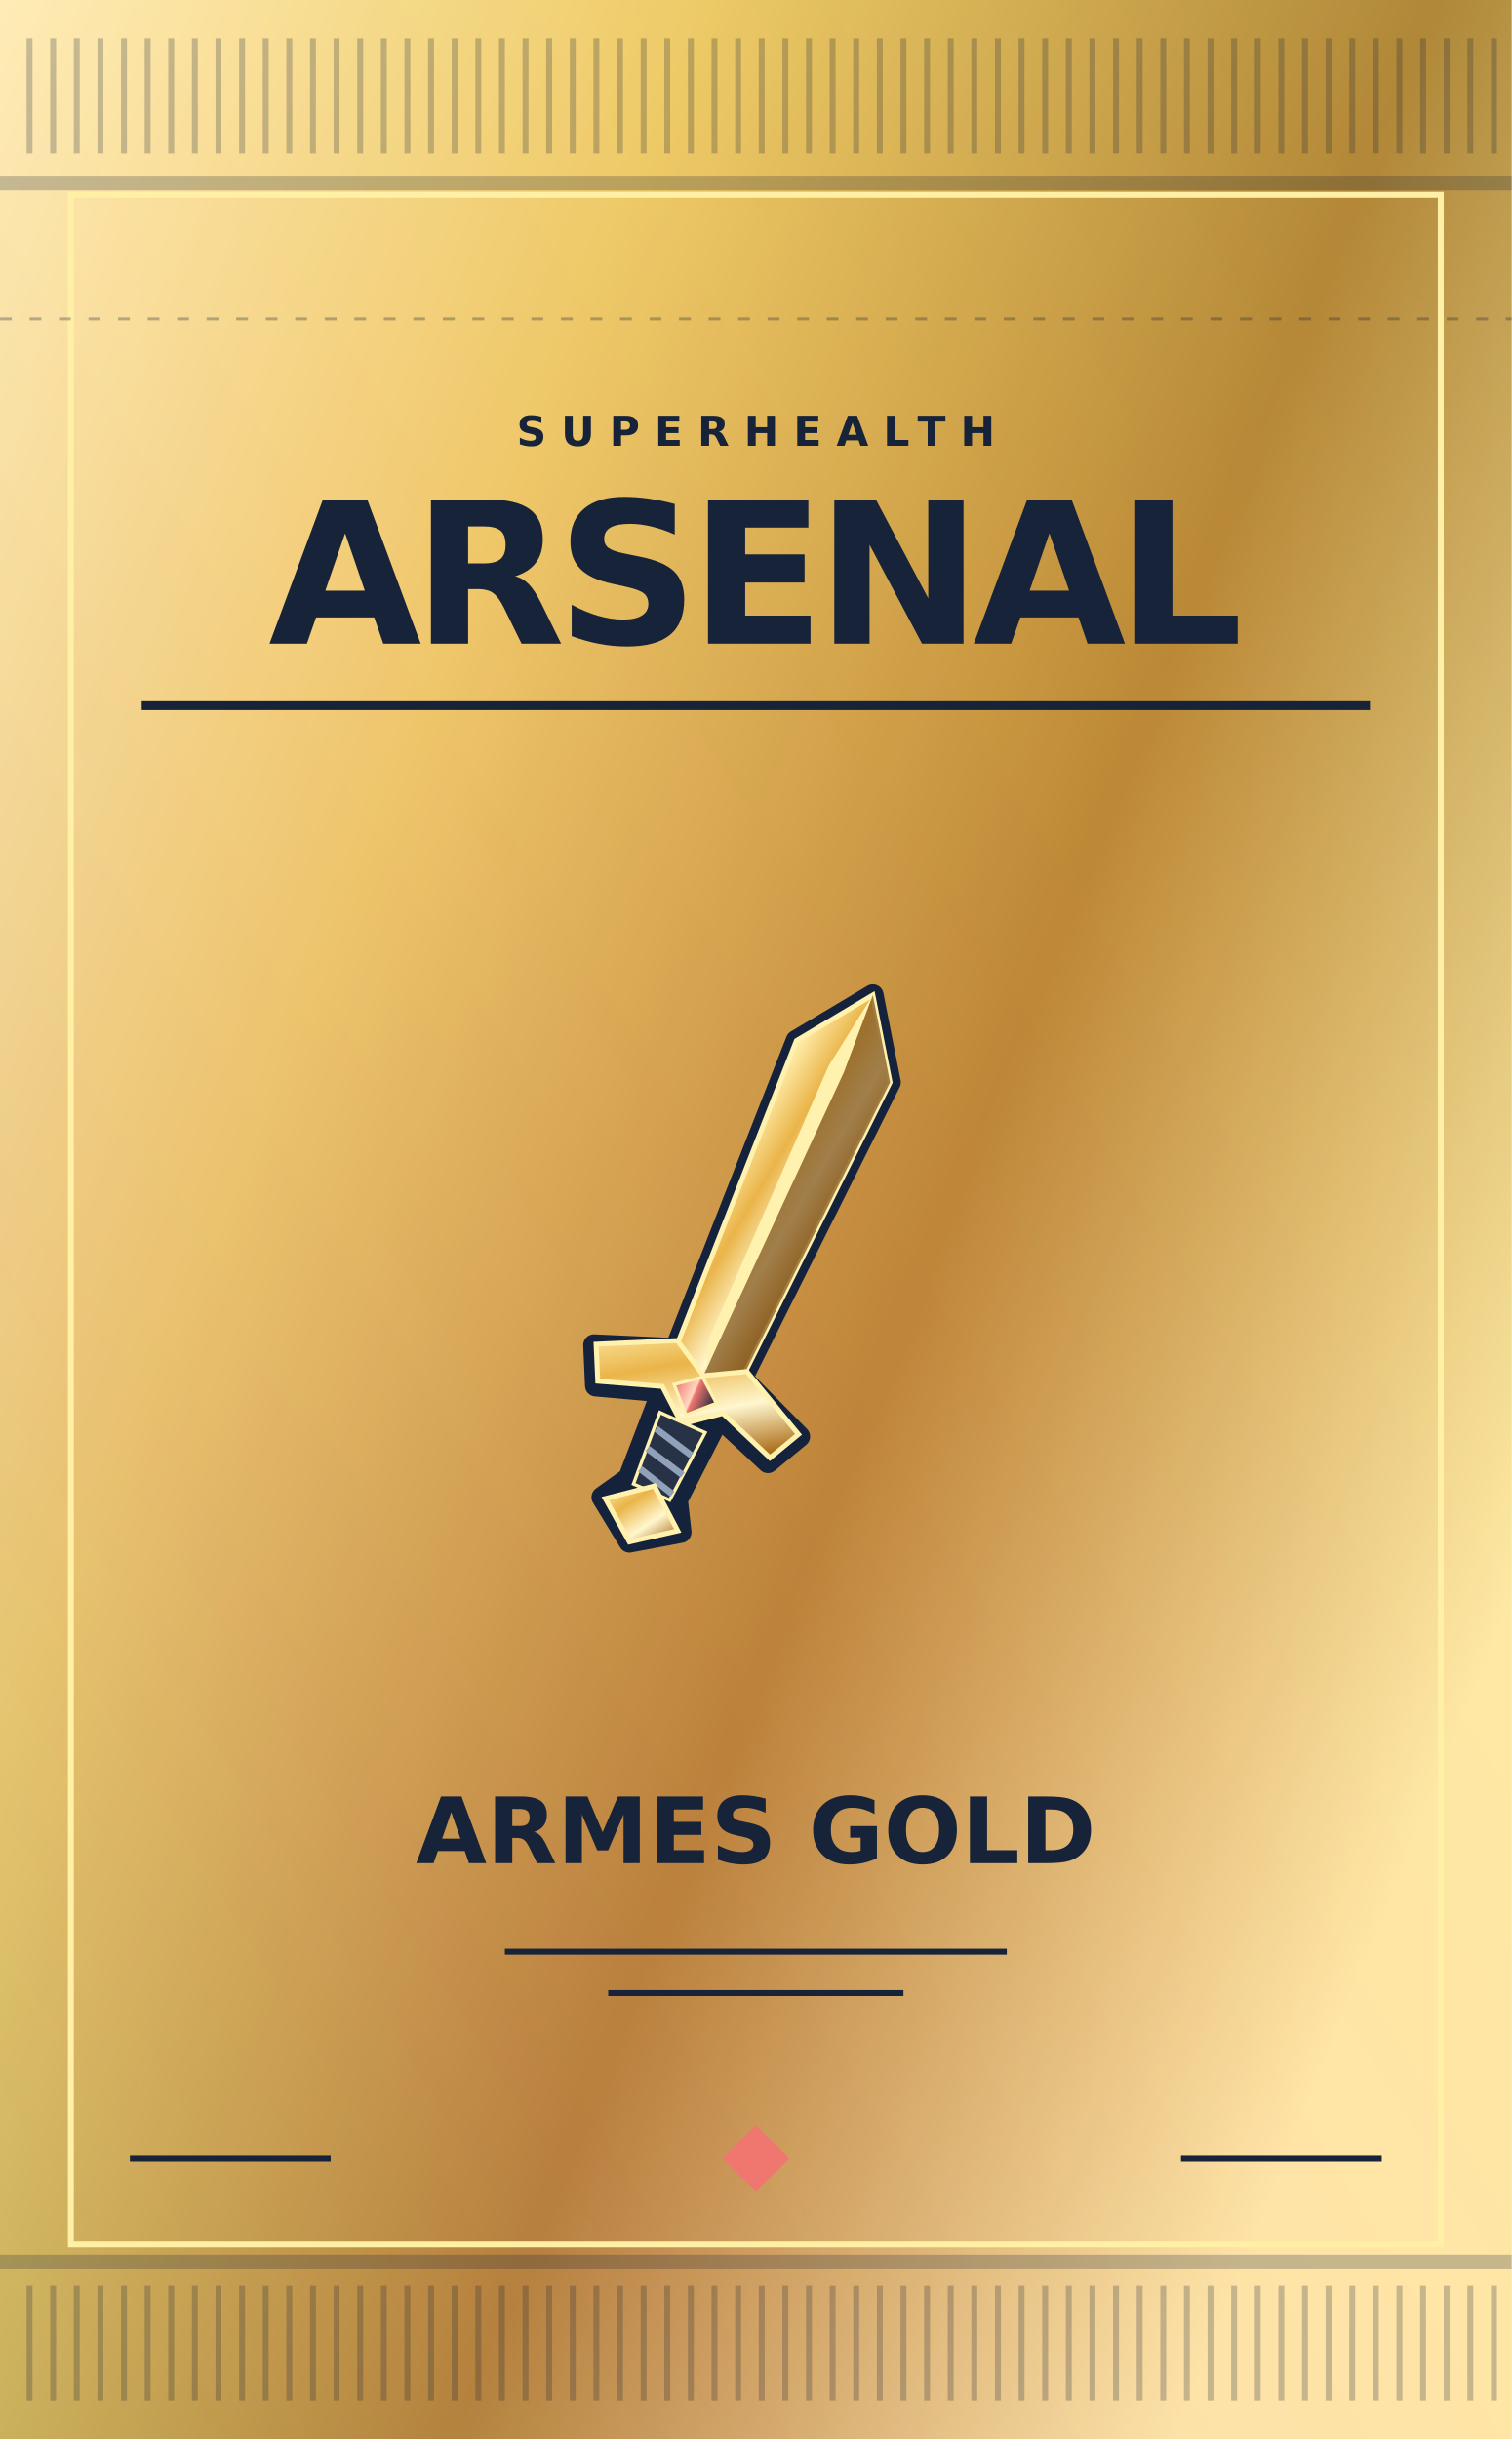
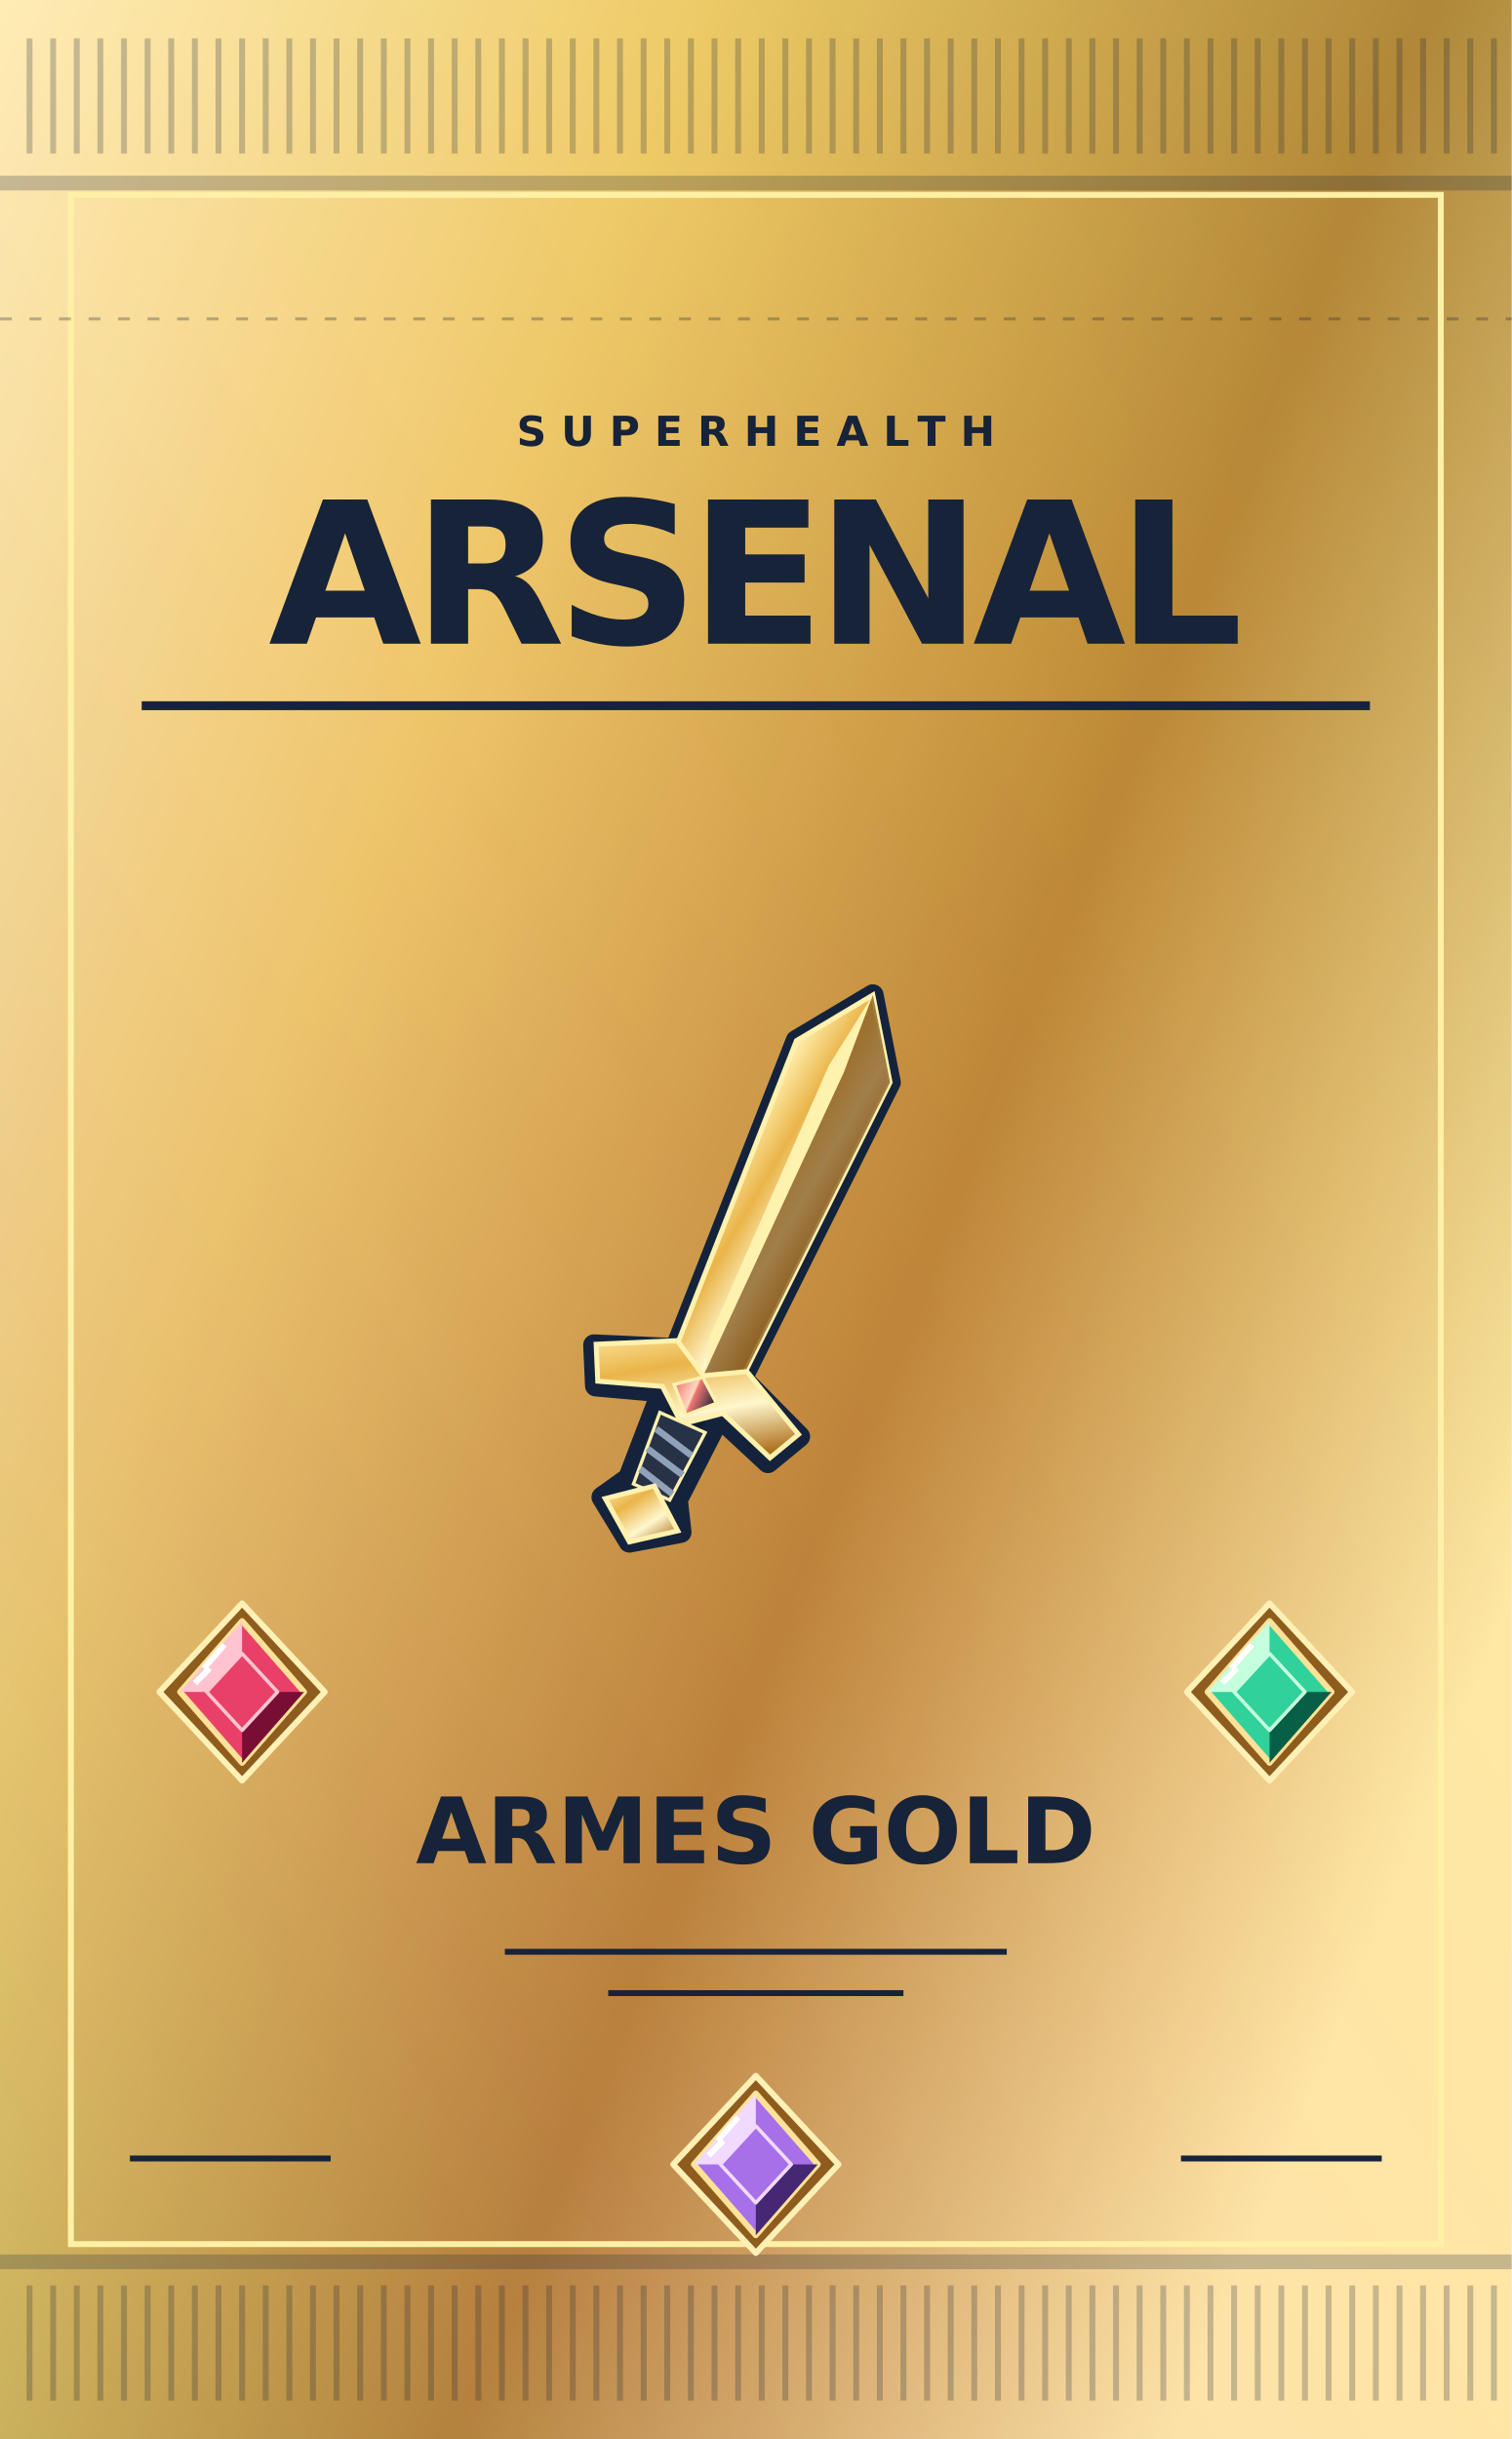
<svg xmlns="http://www.w3.org/2000/svg" width="512" height="826" viewBox="0 0 512 826">
  <defs>
    <linearGradient id="foil" x1="0" y1="0" x2="1" y2=".65">
      <stop offset="0.0" stop-color="#fff1b3" />
      <stop offset="0.333" stop-color="#edc55c" />
      <stop offset="0.667" stop-color="#b67b25" />
      <stop offset="1.0" stop-color="#ffe8a0" />
    </linearGradient>
    <linearGradient id="metal" x1="0" y1=".2" x2="1" y2=".7">
      <stop offset="0.0" stop-color="#ffedaa" />
      <stop offset="0.333" stop-color="#eab449" />
      <stop offset="0.667" stop-color="#fff7ce" />
      <stop offset="1.0" stop-color="#ac6d19" />
    </linearGradient>
    <linearGradient id="gem">
      <stop stop-color="#ef776f" />
      <stop offset=".45" stop-color="#ffd7c2" />
      <stop offset=".5" stop-color="#ef776f" />
      <stop offset="1" stop-color="#172338" />
    </linearGradient>
    <linearGradient id="spectrum" x1="0" y1="1" x2="1" y2="0">
      <stop stop-color="#62e8f4" />
      <stop offset=".25" stop-color="#ca9bfc" />
      <stop offset=".49" stop-color="#ffc6d8" />
      <stop offset=".7" stop-color="#f5efb2" />
      <stop offset="1" stop-color="#75e4c5" />
    </linearGradient>
  </defs>
  <path fill="url(#foil)" d="M0 0H512V826H0Z" />
  <path fill="url(#spectrum)" opacity=".12" d="M0 0H512V826H0Z" />
  <path d="M24 66H488V760H24Z" fill="none" stroke="#fff0a6" stroke-width="2" />
  <path d="M0 62H512M0 766H512" stroke="#172338" stroke-opacity=".24" stroke-width="5" />
  <g stroke="#172338" stroke-opacity=".24" stroke-width="2">
    <path d="M10 13V52m0 722v39" />
    <path d="M18 13V52m0 722v39" />
    <path d="M26 13V52m0 722v39" />
    <path d="M34 13V52m0 722v39" />
    <path d="M42 13V52m0 722v39" />
    <path d="M50 13V52m0 722v39" />
    <path d="M58 13V52m0 722v39" />
    <path d="M66 13V52m0 722v39" />
    <path d="M74 13V52m0 722v39" />
    <path d="M82 13V52m0 722v39" />
    <path d="M90 13V52m0 722v39" />
    <path d="M98 13V52m0 722v39" />
    <path d="M106 13V52m0 722v39" />
    <path d="M114 13V52m0 722v39" />
    <path d="M122 13V52m0 722v39" />
    <path d="M130 13V52m0 722v39" />
    <path d="M138 13V52m0 722v39" />
    <path d="M146 13V52m0 722v39" />
    <path d="M154 13V52m0 722v39" />
    <path d="M162 13V52m0 722v39" />
    <path d="M170 13V52m0 722v39" />
    <path d="M178 13V52m0 722v39" />
    <path d="M186 13V52m0 722v39" />
    <path d="M194 13V52m0 722v39" />
    <path d="M202 13V52m0 722v39" />
    <path d="M210 13V52m0 722v39" />
    <path d="M218 13V52m0 722v39" />
    <path d="M226 13V52m0 722v39" />
    <path d="M234 13V52m0 722v39" />
    <path d="M242 13V52m0 722v39" />
    <path d="M250 13V52m0 722v39" />
    <path d="M258 13V52m0 722v39" />
    <path d="M266 13V52m0 722v39" />
    <path d="M274 13V52m0 722v39" />
    <path d="M282 13V52m0 722v39" />
    <path d="M290 13V52m0 722v39" />
    <path d="M298 13V52m0 722v39" />
    <path d="M306 13V52m0 722v39" />
    <path d="M314 13V52m0 722v39" />
    <path d="M322 13V52m0 722v39" />
    <path d="M330 13V52m0 722v39" />
    <path d="M338 13V52m0 722v39" />
    <path d="M346 13V52m0 722v39" />
    <path d="M354 13V52m0 722v39" />
    <path d="M362 13V52m0 722v39" />
    <path d="M370 13V52m0 722v39" />
    <path d="M378 13V52m0 722v39" />
    <path d="M386 13V52m0 722v39" />
    <path d="M394 13V52m0 722v39" />
    <path d="M402 13V52m0 722v39" />
    <path d="M410 13V52m0 722v39" />
    <path d="M418 13V52m0 722v39" />
    <path d="M426 13V52m0 722v39" />
    <path d="M434 13V52m0 722v39" />
    <path d="M442 13V52m0 722v39" />
    <path d="M450 13V52m0 722v39" />
    <path d="M458 13V52m0 722v39" />
    <path d="M466 13V52m0 722v39" />
    <path d="M474 13V52m0 722v39" />
    <path d="M482 13V52m0 722v39" />
    <path d="M490 13V52m0 722v39" />
    <path d="M498 13V52m0 722v39" />
    <path d="M506 13V52m0 722v39" />
  </g>
  <path d="M0 108H512" stroke="#172338" stroke-opacity=".30" stroke-dasharray="4 6" />
  <g font-family="DejaVu Sans, sans-serif">
    <text x="256" y="151" text-anchor="middle" fill="#172338" font-size="14" font-weight="700" letter-spacing="5">SUPERHEALTH</text>
    <text x="256" y="218" text-anchor="middle" fill="#172338" font-size="67" font-weight="900" letter-spacing="-3">ARSENAL</text>
    <path d="M48 239H464" stroke="#172338" stroke-width="3" />
    <g transform="translate(256 426) scale(.56)">
      <g transform="rotate(24)">
        <path d="M0-174 31-130 22 70 68 88 57 110 19 97 16 153 26 170 0 188-26 170-16 153-19 97-57 110-68 88-22 70-31-130Z" fill="#101e32" stroke="#14233b" stroke-width="13" stroke-linejoin="round" />
        <path d="M0-174 31-130 22 70 0 93-22 70-31-130Z" fill="url(#metal)" stroke="#fff1ae" stroke-width="3" />
        <path d="M0-174V93L22 70 31-130Z" fill="#80551d" opacity=".74" />
        <path d="M0-174 3-124 0 74-6 55-7-124Z" fill="#fff1ae" />
        <path d="M-67 87-23 65 0 78 23 65 67 87 57 107 20 94 0 110-20 94-57 107Z" fill="url(#metal)" stroke="#fff1ae" stroke-width="3" />
        <path d="M-15 109H15L12 155H-12Z" fill="#273247" stroke="#fff1ae" stroke-width="2" />
        <path d="M-13 119 13 125m-26 7 26 6m-25 7 24 6" stroke="#91a1ba" stroke-width="4" />
        <path d="M0 151 24 170 0 188-24 170Z" fill="url(#metal)" stroke="#fff1ae" stroke-width="3" />
        <path d="M0 79 14 90 0 104-14 90Z" fill="url(#gem)" stroke="#fff1ae" stroke-width="2" />
      </g>
    </g>
    <text x="256" y="631" text-anchor="middle" fill="#172338" font-size="31" font-weight="900">ARMES GOLD</text>
    <path d="M171 661H341M206 675H306" stroke="#172338" stroke-width="2" />
  </g>
  <path d="M44 731H112M400 731H468" stroke="#172338" stroke-width="2" />
-   <path d="M248 723H264V739H248Z" fill="#ef776f" transform="rotate(45 256 731)" />
+   <g transform="translate(82 573)" stroke-linejoin="round">
+     <path d="M0-30 28 0 0 30-28 0Z" fill="#8e5c1d" stroke="#fff1b6" stroke-width="2" />
+     <path d="M0-24 21 0 0 24-21 0Z" fill="#e84068" stroke="#ffe298" stroke-width="2" />
+     <path d="M0-24 0 0-21 0Z" fill="#ffc4d0" />
+     <path d="M21 0 0 24 0 0Z" fill="#790e35" />
+     <path d="M0-13 12 0 0 13-12 0Z" fill="#e84068" stroke="#ffc4d0" stroke-width="1.2" />
+     <path d="M-13-8-6-16M-16-3-11-8" stroke="#fff" stroke-width="2" />
+   </g>
+   <g transform="translate(430 573)" stroke-linejoin="round">
+     <path d="M0-30 28 0 0 30-28 0Z" fill="#8e5c1d" stroke="#fff1b6" stroke-width="2" />
+     <path d="M0-24 21 0 0 24-21 0Z" fill="#30d19a" stroke="#ffe298" stroke-width="2" />
+     <path d="M0-24 0 0-21 0Z" fill="#c5ffdd" />
+     <path d="M21 0 0 24 0 0Z" fill="#075f47" />
+     <path d="M0-13 12 0 0 13-12 0Z" fill="#30d19a" stroke="#c5ffdd" stroke-width="1.2" />
+     <path d="M-13-8-6-16M-16-3-11-8" stroke="#fff" stroke-width="2" />
+   </g>
+   <g transform="translate(256 733)" stroke-linejoin="round">
+     <path d="M0-30 28 0 0 30-28 0Z" fill="#8e5c1d" stroke="#fff1b6" stroke-width="2" />
+     <path d="M0-24 21 0 0 24-21 0Z" fill="#a770e9" stroke="#ffe298" stroke-width="2" />
+     <path d="M0-24 0 0-21 0Z" fill="#f1d9ff" />
+     <path d="M21 0 0 24 0 0Z" fill="#452773" />
+     <path d="M0-13 12 0 0 13-12 0Z" fill="#a770e9" stroke="#f1d9ff" stroke-width="1.2" />
+     <path d="M-13-8-6-16M-16-3-11-8" stroke="#fff" stroke-width="2" />
+   </g>
</svg>
